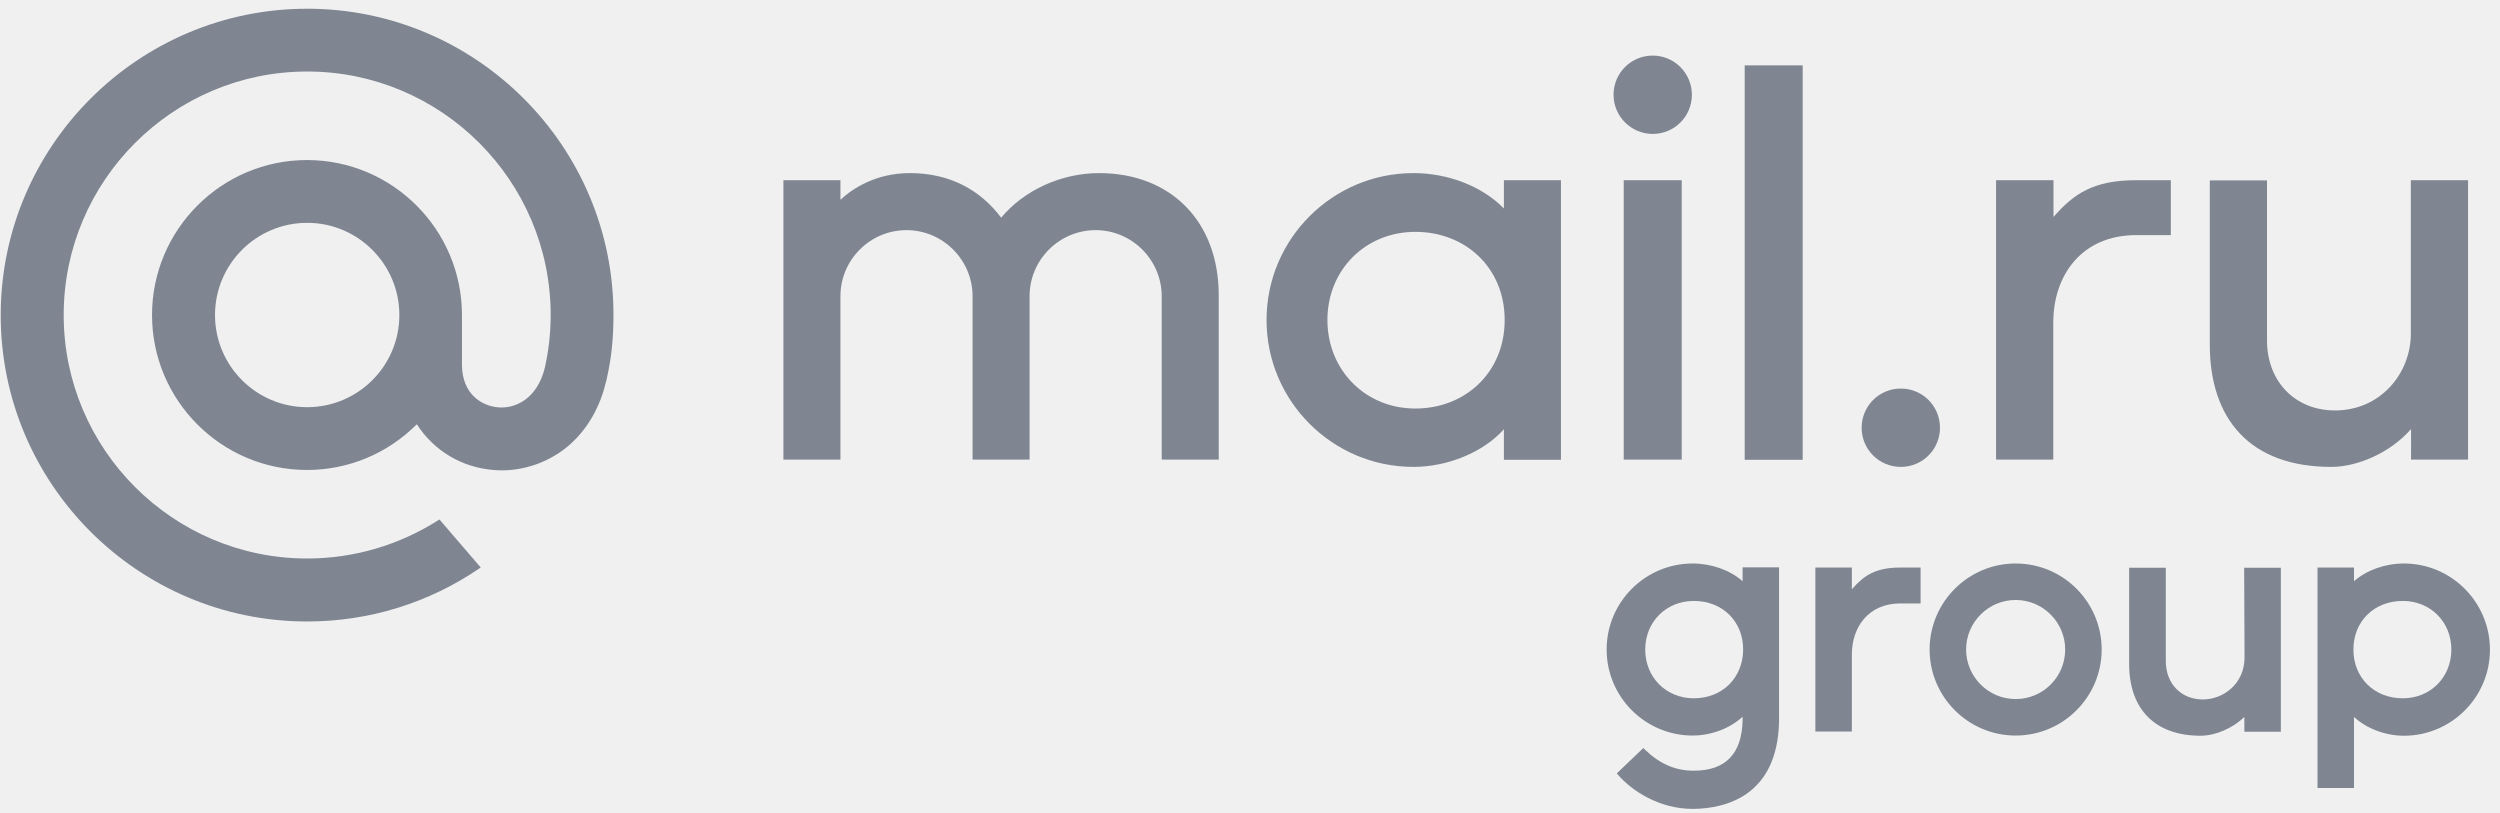
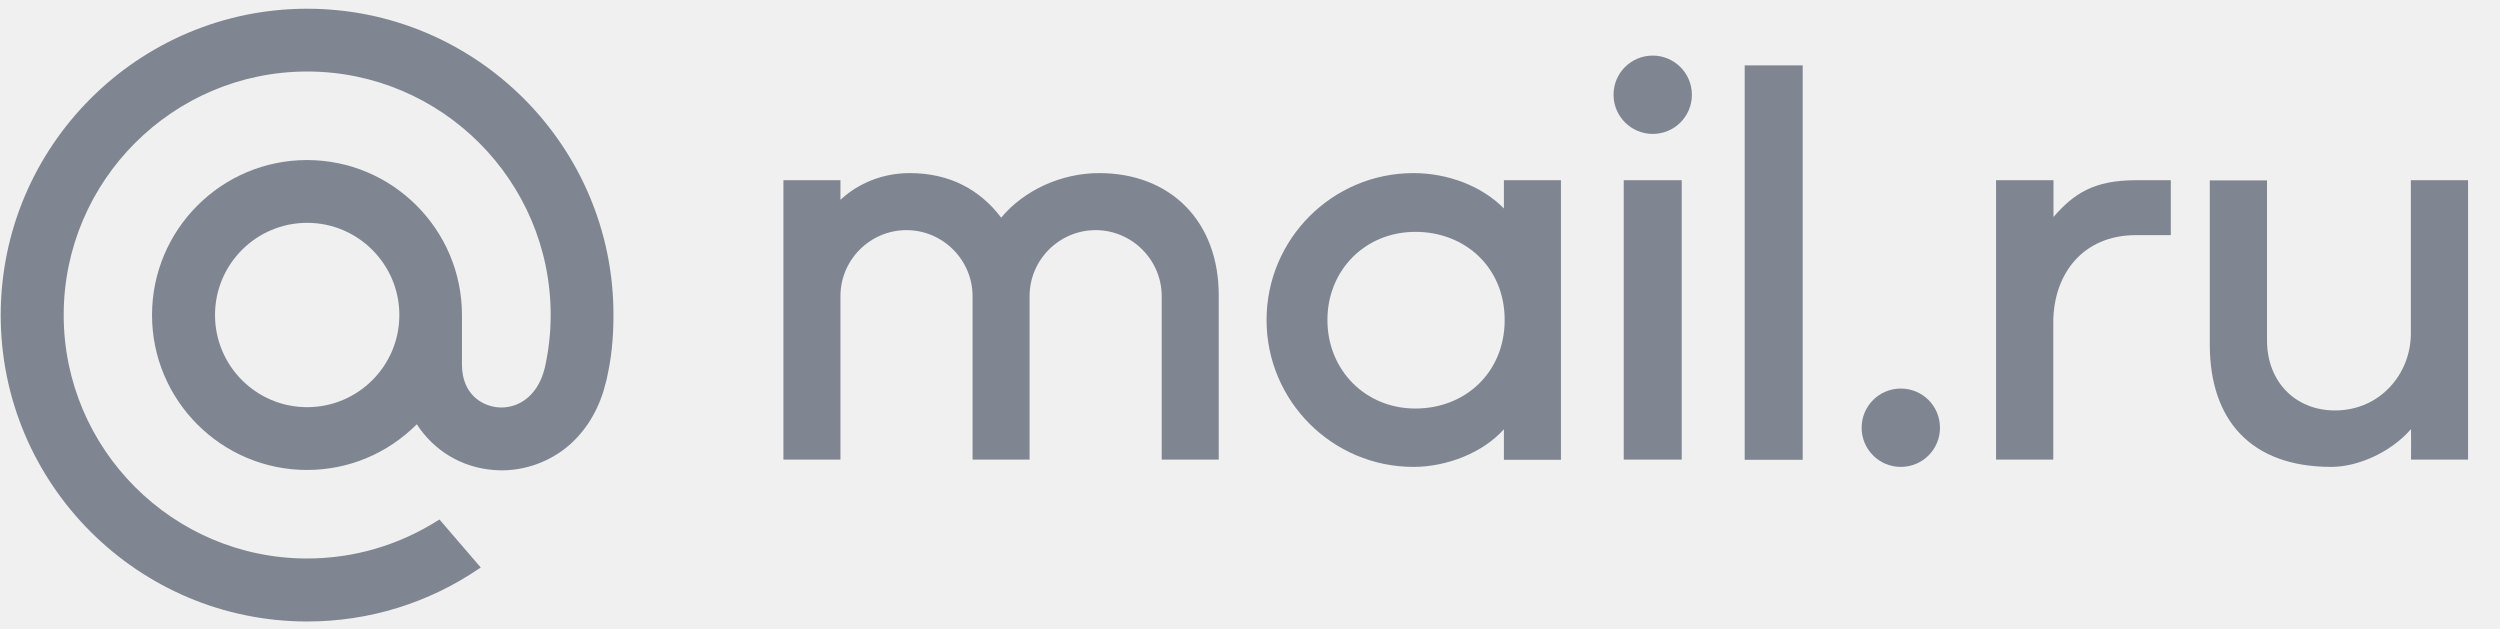
- <svg xmlns="http://www.w3.org/2000/svg" width="163" height="53" viewBox="0 0 163 53" fill="none">
+ <svg xmlns="http://www.w3.org/2000/svg" width="163" height="41" viewBox="0 0 163 41" fill="none">
  <g clip-path="url(#clip0_13208_23444)">
    <path d="M117.535 4.262H113.754V29.979H117.535V4.262Z" fill="#7F8692" />
    <path d="M123.933 25.334C122.518 25.334 121.379 26.473 121.379 27.888C121.379 29.303 122.518 30.442 123.933 30.442C125.348 30.442 126.487 29.303 126.487 27.888C126.487 26.473 125.348 25.334 123.933 25.334Z" fill="#7F8692" />
    <path d="M133.874 21.027C133.874 17.959 135.715 15.33 139.283 15.33H141.537V11.749H139.283C136.491 11.749 135.214 12.638 133.912 14.116L133.887 14.153V11.749H130.143V29.966H133.874C133.874 29.954 133.874 22.266 133.874 21.027Z" fill="#7F8692" />
    <path d="M109.648 11.749H105.867V29.966H109.648V11.749Z" fill="#7F8692" />
    <path d="M107.757 8.732C109.172 8.732 110.311 7.593 110.311 6.178C110.311 4.763 109.159 3.624 107.757 3.624C106.342 3.624 105.203 4.763 105.203 6.178C105.203 7.593 106.355 8.732 107.757 8.732Z" fill="#7F8692" />
    <path d="M98.054 13.59C96.602 12.113 94.373 11.286 92.157 11.286C86.874 11.286 82.579 15.581 82.579 20.864C82.579 26.148 86.874 30.442 92.157 30.442C94.373 30.442 96.714 29.491 98.054 27.988V29.979H101.773V11.749H98.054V13.59ZM92.282 26.636C89.027 26.636 86.548 24.132 86.548 20.864C86.548 17.596 89.027 15.117 92.282 15.117C95.537 15.117 98.104 17.446 98.104 20.864C98.104 24.282 95.537 26.636 92.282 26.636Z" fill="#7F8692" />
    <path d="M152.003 30.442C153.694 30.442 155.847 29.528 157.199 27.976C157.212 28.664 157.199 29.29 157.199 29.966H160.918V22.016V11.749H157.187V21.753C157.187 24.345 155.209 26.761 152.241 26.761C149.65 26.761 147.809 24.883 147.809 22.191V11.762H144.078V22.504C144.091 27.312 146.682 30.442 152.003 30.442Z" fill="#7F8692" />
    <path d="M71.662 11.286C69.183 11.286 66.754 12.413 65.276 14.191C63.924 12.4 61.958 11.286 59.317 11.286C57.163 11.286 55.623 12.25 54.797 13.027V11.749H51.078V29.966H54.797V19.312C54.797 16.933 56.737 15.005 59.104 15.005C61.47 15.005 63.411 16.945 63.411 19.312V29.966H67.129V19.312C67.129 16.933 69.07 15.005 71.436 15.005C73.802 15.005 75.743 16.945 75.743 19.312V29.966H79.462V19.312C79.487 14.429 76.319 11.286 71.662 11.286Z" fill="#7F8692" />
-     <path d="M120.766 38.392L120.741 38.417V37.003H119.651H118.549H118.362V47.695H118.549H120.741C120.741 47.682 120.741 43.413 120.741 42.687C120.741 40.884 121.817 39.344 123.908 39.344H125.223V37.003H123.908C122.28 37.003 121.529 37.528 120.766 38.392Z" fill="#7F8692" />
-     <path d="M146.344 42.862C146.344 44.577 144.967 45.604 143.627 45.604C142.213 45.604 141.211 44.577 141.211 43.112V37.015H138.82V43.288C138.82 46.255 140.522 47.97 143.477 47.97C144.441 47.97 145.581 47.482 146.332 46.743C146.332 46.931 146.332 47.119 146.332 47.307V47.707H148.711V37.015H146.319L146.344 42.862Z" fill="#7F8692" />
-     <path d="M131.42 36.74C128.328 36.74 125.811 39.256 125.811 42.349C125.811 45.441 128.328 47.958 131.42 47.958C134.513 47.958 137.029 45.441 137.029 42.349C137.029 39.256 134.525 36.74 131.42 36.74ZM131.42 45.579C129.642 45.579 128.19 44.127 128.19 42.349C128.19 40.571 129.642 39.118 131.42 39.118C133.198 39.118 134.65 40.571 134.65 42.349C134.65 44.127 133.211 45.579 131.42 45.579Z" fill="#7F8692" />
-     <path d="M156.736 36.74C155.509 36.74 154.32 37.165 153.481 37.892V37.003H151.102V51.376H153.481V46.743C154.282 47.495 155.521 47.97 156.736 47.97C159.828 47.97 162.345 45.454 162.345 42.361C162.345 39.256 159.828 36.74 156.736 36.74ZM156.661 45.529C154.795 45.529 153.443 44.189 153.443 42.349C153.443 40.508 154.795 39.181 156.661 39.181C158.464 39.181 159.828 40.546 159.828 42.349C159.828 44.164 158.464 45.529 156.661 45.529Z" fill="#7F8692" />
-     <path d="M113.617 37.892C112.778 37.165 111.588 36.74 110.361 36.74C107.269 36.74 104.752 39.256 104.752 42.349C104.752 45.441 107.269 47.958 110.361 47.958C111.576 47.958 112.815 47.482 113.617 46.731V46.944C113.579 49.135 112.515 50.249 110.437 50.249H110.411C109.235 50.249 108.195 49.798 107.231 48.859L107.144 48.772L105.416 50.424L105.491 50.512C106.38 51.551 108.183 52.74 110.349 52.74C110.386 52.74 110.424 52.74 110.462 52.74C112.49 52.703 115.895 51.914 115.995 47.031V36.99H113.617V37.892ZM110.437 45.529C108.634 45.529 107.269 44.164 107.269 42.349C107.269 40.546 108.634 39.181 110.437 39.181C112.302 39.181 113.654 40.508 113.654 42.349C113.642 44.189 112.302 45.529 110.437 45.529Z" fill="#7F8692" />
    <path d="M26.038 20.539C26.038 23.856 23.346 26.548 20.028 26.548C16.711 26.548 14.019 23.856 14.019 20.539C14.019 17.221 16.711 14.529 20.028 14.529C23.346 14.529 26.038 17.233 26.038 20.539ZM20.028 0.569C9.011 0.569 0.046 9.533 0.046 20.551C0.046 31.569 9.011 40.521 20.028 40.521C24.06 40.521 27.954 39.319 31.284 37.04L31.347 37.003L28.655 33.873L28.605 33.898C26.038 35.538 23.083 36.414 20.028 36.414C11.277 36.414 4.153 29.29 4.153 20.539C4.153 11.787 11.277 4.663 20.028 4.663C28.78 4.663 35.904 11.787 35.904 20.539C35.904 21.678 35.779 22.817 35.528 23.957C35.028 26.022 33.588 26.648 32.498 26.561C31.409 26.473 30.132 25.697 30.12 23.794V20.539C30.12 14.967 25.587 10.435 20.016 10.435C14.444 10.435 9.912 14.967 9.912 20.539C9.912 26.11 14.444 30.642 20.016 30.642C22.72 30.642 25.262 29.578 27.177 27.663C28.292 29.39 30.107 30.48 32.173 30.642C32.348 30.655 32.536 30.667 32.711 30.667C34.164 30.667 35.603 30.179 36.768 29.303C37.97 28.389 38.859 27.074 39.347 25.497C39.422 25.246 39.572 24.658 39.572 24.658V24.633C39.86 23.368 39.998 22.104 39.998 20.539C40.011 9.533 31.046 0.569 20.028 0.569Z" fill="#7F8692" />
  </g>
  <defs>
    <clipPath id="clip0_13208_23444">
-       <rect width="163" height="53" fill="white" />
+       <rect width="163" height="41" fill="white" />
    </clipPath>
  </defs>
</svg>
